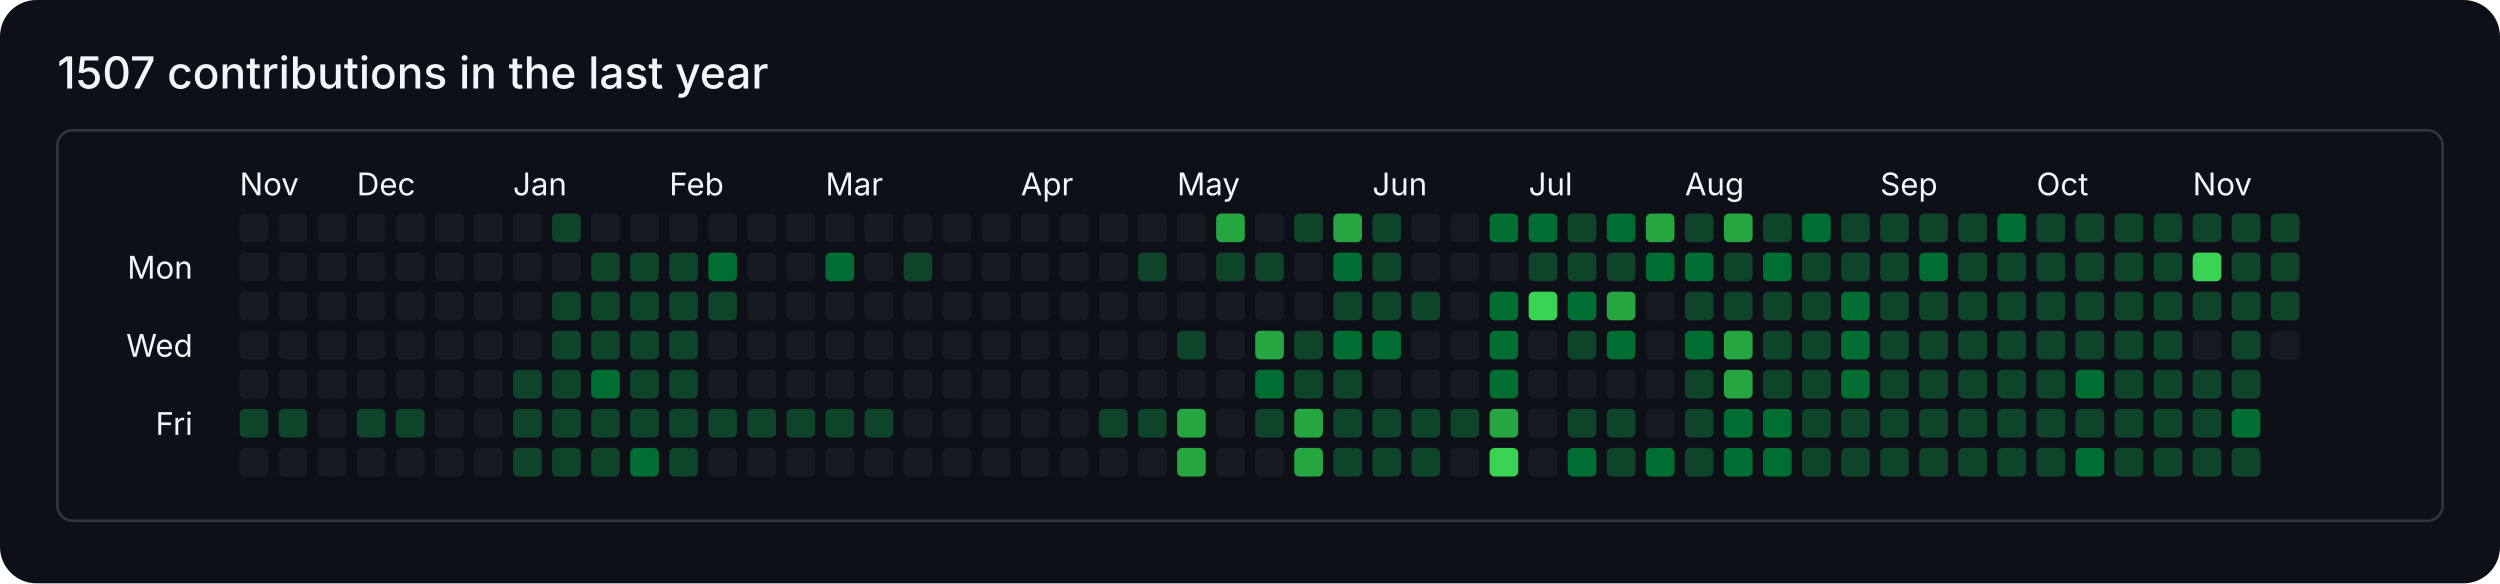
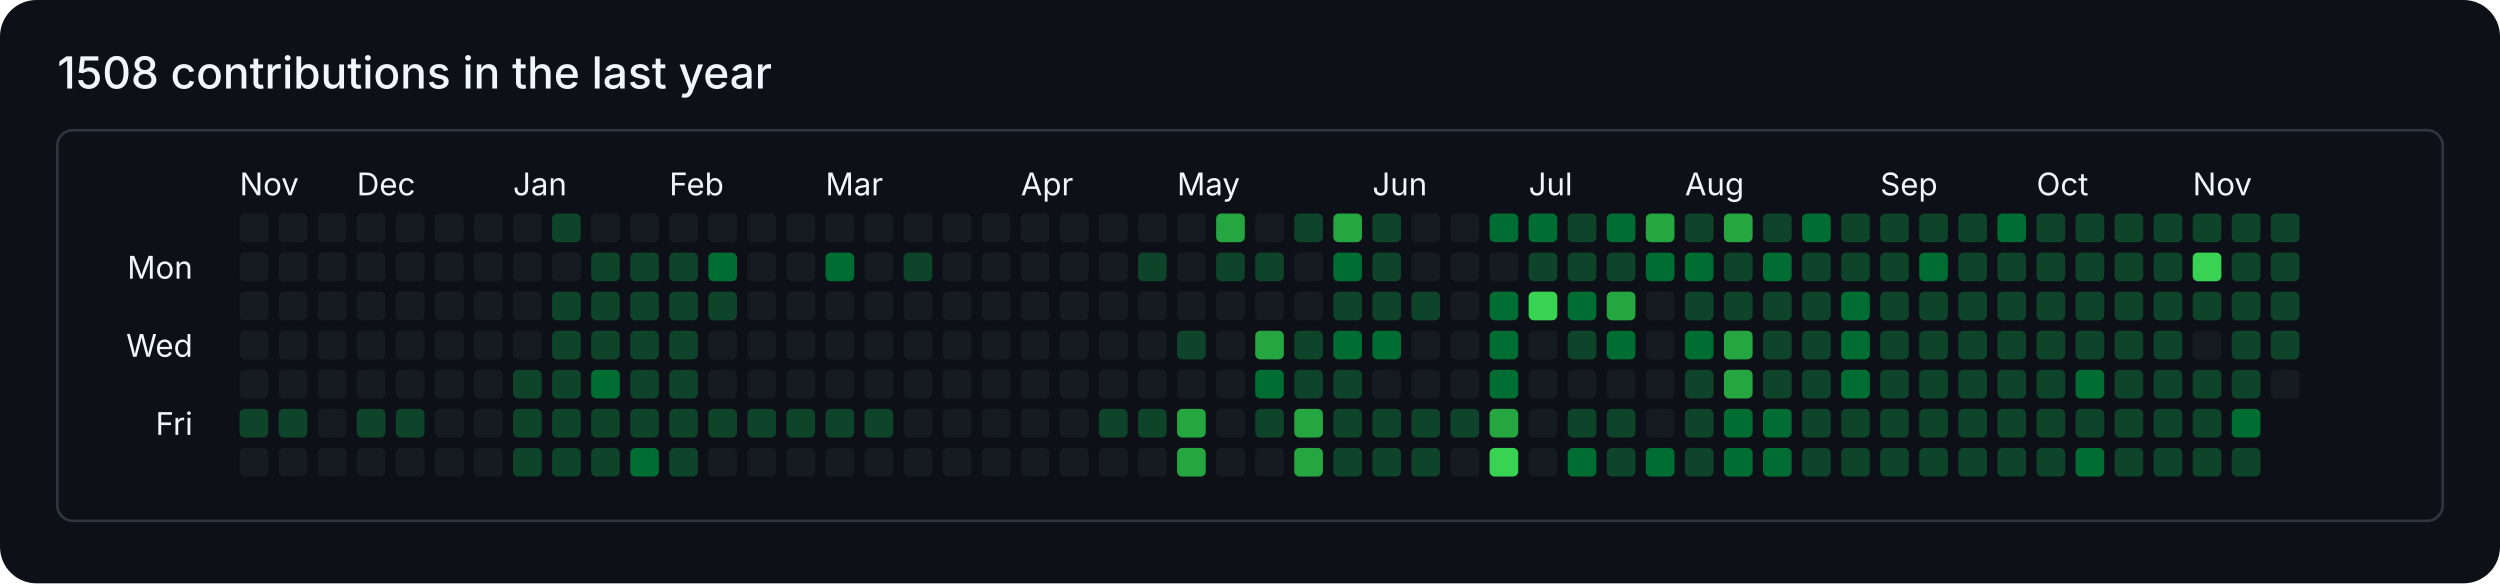
<svg xmlns="http://www.w3.org/2000/svg" width="1200" height="280" viewBox="0 0 960 224" fill="none" role="img" aria-label="AleksZyro GitHub contribution calendar">
  <style>
    .title { font: 500 17px -apple-system, BlinkMacSystemFont, 'Segoe UI', sans-serif; fill: #f0f6fc; }
    .month-label, .weekday-label, .legend, .hint { font: 400 12px -apple-system, BlinkMacSystemFont, 'Segoe UI', sans-serif; fill: #f0f6fc; }
    .hint, .legend-muted { fill: #8b949e; }
    .day-cell { shape-rendering: geometricPrecision; }
  </style>
  <rect width="960" height="224" rx="14" fill="#0d1117" />
-   <text x="22" y="34" class="title">1507 contributions in the last year</text>
+   <text x="22" y="34" class="title">1508 contributions in the last year</text>
  <rect x="22" y="50" width="916" height="150" rx="6" fill="none" stroke="#30363d" />
  <text x="92" y="75" class="month-label">Nov</text>
  <text x="137" y="75" class="month-label">Dec</text>
  <text x="197" y="75" class="month-label">Jan</text>
  <text x="257" y="75" class="month-label">Feb</text>
  <text x="317" y="75" class="month-label">Mar</text>
  <text x="392" y="75" class="month-label">Apr</text>
  <text x="452" y="75" class="month-label">May</text>
  <text x="527" y="75" class="month-label">Jun</text>
  <text x="587" y="75" class="month-label">Jul</text>
  <text x="647" y="75" class="month-label">Aug</text>
  <text x="722" y="75" class="month-label">Sep</text>
  <text x="782" y="75" class="month-label">Oct</text>
  <text x="842" y="75" class="month-label">Nov</text>
  <text x="74" y="107" class="weekday-label" text-anchor="end">Mon</text>
  <text x="74" y="137" class="weekday-label" text-anchor="end">Wed</text>
  <text x="74" y="167" class="weekday-label" text-anchor="end">Fri</text>
  <rect class="day-cell" x="92" y="82" width="11" height="11" rx="2" fill="#161b22" />
  <rect class="day-cell" x="92" y="97" width="11" height="11" rx="2" fill="#161b22" />
  <rect class="day-cell" x="92" y="112" width="11" height="11" rx="2" fill="#161b22" />
  <rect class="day-cell" x="92" y="127" width="11" height="11" rx="2" fill="#161b22" />
  <rect class="day-cell" x="92" y="142" width="11" height="11" rx="2" fill="#161b22" />
  <rect class="day-cell" x="92" y="157" width="11" height="11" rx="2" fill="#0e4429" />
  <rect class="day-cell" x="92" y="172" width="11" height="11" rx="2" fill="#161b22" />
  <rect class="day-cell" x="107" y="82" width="11" height="11" rx="2" fill="#161b22" />
  <rect class="day-cell" x="107" y="97" width="11" height="11" rx="2" fill="#161b22" />
  <rect class="day-cell" x="107" y="112" width="11" height="11" rx="2" fill="#161b22" />
  <rect class="day-cell" x="107" y="127" width="11" height="11" rx="2" fill="#161b22" />
  <rect class="day-cell" x="107" y="142" width="11" height="11" rx="2" fill="#161b22" />
  <rect class="day-cell" x="107" y="157" width="11" height="11" rx="2" fill="#0e4429" />
  <rect class="day-cell" x="107" y="172" width="11" height="11" rx="2" fill="#161b22" />
  <rect class="day-cell" x="122" y="82" width="11" height="11" rx="2" fill="#161b22" />
  <rect class="day-cell" x="122" y="97" width="11" height="11" rx="2" fill="#161b22" />
  <rect class="day-cell" x="122" y="112" width="11" height="11" rx="2" fill="#161b22" />
  <rect class="day-cell" x="122" y="127" width="11" height="11" rx="2" fill="#161b22" />
  <rect class="day-cell" x="122" y="142" width="11" height="11" rx="2" fill="#161b22" />
  <rect class="day-cell" x="122" y="157" width="11" height="11" rx="2" fill="#161b22" />
  <rect class="day-cell" x="122" y="172" width="11" height="11" rx="2" fill="#161b22" />
  <rect class="day-cell" x="137" y="82" width="11" height="11" rx="2" fill="#161b22" />
  <rect class="day-cell" x="137" y="97" width="11" height="11" rx="2" fill="#161b22" />
  <rect class="day-cell" x="137" y="112" width="11" height="11" rx="2" fill="#161b22" />
  <rect class="day-cell" x="137" y="127" width="11" height="11" rx="2" fill="#161b22" />
  <rect class="day-cell" x="137" y="142" width="11" height="11" rx="2" fill="#161b22" />
  <rect class="day-cell" x="137" y="157" width="11" height="11" rx="2" fill="#0e4429" />
  <rect class="day-cell" x="137" y="172" width="11" height="11" rx="2" fill="#161b22" />
  <rect class="day-cell" x="152" y="82" width="11" height="11" rx="2" fill="#161b22" />
  <rect class="day-cell" x="152" y="97" width="11" height="11" rx="2" fill="#161b22" />
  <rect class="day-cell" x="152" y="112" width="11" height="11" rx="2" fill="#161b22" />
  <rect class="day-cell" x="152" y="127" width="11" height="11" rx="2" fill="#161b22" />
  <rect class="day-cell" x="152" y="142" width="11" height="11" rx="2" fill="#161b22" />
  <rect class="day-cell" x="152" y="157" width="11" height="11" rx="2" fill="#0e4429" />
  <rect class="day-cell" x="152" y="172" width="11" height="11" rx="2" fill="#161b22" />
  <rect class="day-cell" x="167" y="82" width="11" height="11" rx="2" fill="#161b22" />
  <rect class="day-cell" x="167" y="97" width="11" height="11" rx="2" fill="#161b22" />
  <rect class="day-cell" x="167" y="112" width="11" height="11" rx="2" fill="#161b22" />
  <rect class="day-cell" x="167" y="127" width="11" height="11" rx="2" fill="#161b22" />
  <rect class="day-cell" x="167" y="142" width="11" height="11" rx="2" fill="#161b22" />
  <rect class="day-cell" x="167" y="157" width="11" height="11" rx="2" fill="#161b22" />
  <rect class="day-cell" x="167" y="172" width="11" height="11" rx="2" fill="#161b22" />
  <rect class="day-cell" x="182" y="82" width="11" height="11" rx="2" fill="#161b22" />
  <rect class="day-cell" x="182" y="97" width="11" height="11" rx="2" fill="#161b22" />
  <rect class="day-cell" x="182" y="112" width="11" height="11" rx="2" fill="#161b22" />
  <rect class="day-cell" x="182" y="127" width="11" height="11" rx="2" fill="#161b22" />
  <rect class="day-cell" x="182" y="142" width="11" height="11" rx="2" fill="#161b22" />
  <rect class="day-cell" x="182" y="157" width="11" height="11" rx="2" fill="#161b22" />
  <rect class="day-cell" x="182" y="172" width="11" height="11" rx="2" fill="#161b22" />
  <rect class="day-cell" x="197" y="82" width="11" height="11" rx="2" fill="#161b22" />
  <rect class="day-cell" x="197" y="97" width="11" height="11" rx="2" fill="#161b22" />
  <rect class="day-cell" x="197" y="112" width="11" height="11" rx="2" fill="#161b22" />
  <rect class="day-cell" x="197" y="127" width="11" height="11" rx="2" fill="#161b22" />
  <rect class="day-cell" x="197" y="142" width="11" height="11" rx="2" fill="#0e4429" />
  <rect class="day-cell" x="197" y="157" width="11" height="11" rx="2" fill="#0e4429" />
  <rect class="day-cell" x="197" y="172" width="11" height="11" rx="2" fill="#0e4429" />
  <rect class="day-cell" x="212" y="82" width="11" height="11" rx="2" fill="#0e4429" />
  <rect class="day-cell" x="212" y="97" width="11" height="11" rx="2" fill="#161b22" />
  <rect class="day-cell" x="212" y="112" width="11" height="11" rx="2" fill="#0e4429" />
  <rect class="day-cell" x="212" y="127" width="11" height="11" rx="2" fill="#0e4429" />
  <rect class="day-cell" x="212" y="142" width="11" height="11" rx="2" fill="#0e4429" />
  <rect class="day-cell" x="212" y="157" width="11" height="11" rx="2" fill="#0e4429" />
  <rect class="day-cell" x="212" y="172" width="11" height="11" rx="2" fill="#0e4429" />
  <rect class="day-cell" x="227" y="82" width="11" height="11" rx="2" fill="#161b22" />
  <rect class="day-cell" x="227" y="97" width="11" height="11" rx="2" fill="#0e4429" />
  <rect class="day-cell" x="227" y="112" width="11" height="11" rx="2" fill="#0e4429" />
  <rect class="day-cell" x="227" y="127" width="11" height="11" rx="2" fill="#0e4429" />
  <rect class="day-cell" x="227" y="142" width="11" height="11" rx="2" fill="#006d32" />
  <rect class="day-cell" x="227" y="157" width="11" height="11" rx="2" fill="#0e4429" />
  <rect class="day-cell" x="227" y="172" width="11" height="11" rx="2" fill="#0e4429" />
  <rect class="day-cell" x="242" y="82" width="11" height="11" rx="2" fill="#161b22" />
  <rect class="day-cell" x="242" y="97" width="11" height="11" rx="2" fill="#0e4429" />
  <rect class="day-cell" x="242" y="112" width="11" height="11" rx="2" fill="#0e4429" />
  <rect class="day-cell" x="242" y="127" width="11" height="11" rx="2" fill="#0e4429" />
  <rect class="day-cell" x="242" y="142" width="11" height="11" rx="2" fill="#0e4429" />
  <rect class="day-cell" x="242" y="157" width="11" height="11" rx="2" fill="#0e4429" />
  <rect class="day-cell" x="242" y="172" width="11" height="11" rx="2" fill="#006d32" />
  <rect class="day-cell" x="257" y="82" width="11" height="11" rx="2" fill="#161b22" />
  <rect class="day-cell" x="257" y="97" width="11" height="11" rx="2" fill="#0e4429" />
  <rect class="day-cell" x="257" y="112" width="11" height="11" rx="2" fill="#0e4429" />
  <rect class="day-cell" x="257" y="127" width="11" height="11" rx="2" fill="#0e4429" />
  <rect class="day-cell" x="257" y="142" width="11" height="11" rx="2" fill="#0e4429" />
  <rect class="day-cell" x="257" y="157" width="11" height="11" rx="2" fill="#0e4429" />
  <rect class="day-cell" x="257" y="172" width="11" height="11" rx="2" fill="#0e4429" />
  <rect class="day-cell" x="272" y="82" width="11" height="11" rx="2" fill="#161b22" />
  <rect class="day-cell" x="272" y="97" width="11" height="11" rx="2" fill="#006d32" />
  <rect class="day-cell" x="272" y="112" width="11" height="11" rx="2" fill="#0e4429" />
  <rect class="day-cell" x="272" y="127" width="11" height="11" rx="2" fill="#161b22" />
  <rect class="day-cell" x="272" y="142" width="11" height="11" rx="2" fill="#161b22" />
  <rect class="day-cell" x="272" y="157" width="11" height="11" rx="2" fill="#0e4429" />
  <rect class="day-cell" x="272" y="172" width="11" height="11" rx="2" fill="#161b22" />
  <rect class="day-cell" x="287" y="82" width="11" height="11" rx="2" fill="#161b22" />
  <rect class="day-cell" x="287" y="97" width="11" height="11" rx="2" fill="#161b22" />
  <rect class="day-cell" x="287" y="112" width="11" height="11" rx="2" fill="#161b22" />
  <rect class="day-cell" x="287" y="127" width="11" height="11" rx="2" fill="#161b22" />
  <rect class="day-cell" x="287" y="142" width="11" height="11" rx="2" fill="#161b22" />
  <rect class="day-cell" x="287" y="157" width="11" height="11" rx="2" fill="#0e4429" />
  <rect class="day-cell" x="287" y="172" width="11" height="11" rx="2" fill="#161b22" />
  <rect class="day-cell" x="302" y="82" width="11" height="11" rx="2" fill="#161b22" />
  <rect class="day-cell" x="302" y="97" width="11" height="11" rx="2" fill="#161b22" />
  <rect class="day-cell" x="302" y="112" width="11" height="11" rx="2" fill="#161b22" />
  <rect class="day-cell" x="302" y="127" width="11" height="11" rx="2" fill="#161b22" />
  <rect class="day-cell" x="302" y="142" width="11" height="11" rx="2" fill="#161b22" />
  <rect class="day-cell" x="302" y="157" width="11" height="11" rx="2" fill="#0e4429" />
  <rect class="day-cell" x="302" y="172" width="11" height="11" rx="2" fill="#161b22" />
  <rect class="day-cell" x="317" y="82" width="11" height="11" rx="2" fill="#161b22" />
  <rect class="day-cell" x="317" y="97" width="11" height="11" rx="2" fill="#006d32" />
  <rect class="day-cell" x="317" y="112" width="11" height="11" rx="2" fill="#161b22" />
  <rect class="day-cell" x="317" y="127" width="11" height="11" rx="2" fill="#161b22" />
  <rect class="day-cell" x="317" y="142" width="11" height="11" rx="2" fill="#161b22" />
  <rect class="day-cell" x="317" y="157" width="11" height="11" rx="2" fill="#0e4429" />
  <rect class="day-cell" x="317" y="172" width="11" height="11" rx="2" fill="#161b22" />
  <rect class="day-cell" x="332" y="82" width="11" height="11" rx="2" fill="#161b22" />
  <rect class="day-cell" x="332" y="97" width="11" height="11" rx="2" fill="#161b22" />
  <rect class="day-cell" x="332" y="112" width="11" height="11" rx="2" fill="#161b22" />
  <rect class="day-cell" x="332" y="127" width="11" height="11" rx="2" fill="#161b22" />
  <rect class="day-cell" x="332" y="142" width="11" height="11" rx="2" fill="#161b22" />
  <rect class="day-cell" x="332" y="157" width="11" height="11" rx="2" fill="#0e4429" />
  <rect class="day-cell" x="332" y="172" width="11" height="11" rx="2" fill="#161b22" />
  <rect class="day-cell" x="347" y="82" width="11" height="11" rx="2" fill="#161b22" />
  <rect class="day-cell" x="347" y="97" width="11" height="11" rx="2" fill="#0e4429" />
  <rect class="day-cell" x="347" y="112" width="11" height="11" rx="2" fill="#161b22" />
  <rect class="day-cell" x="347" y="127" width="11" height="11" rx="2" fill="#161b22" />
  <rect class="day-cell" x="347" y="142" width="11" height="11" rx="2" fill="#161b22" />
  <rect class="day-cell" x="347" y="157" width="11" height="11" rx="2" fill="#161b22" />
  <rect class="day-cell" x="347" y="172" width="11" height="11" rx="2" fill="#161b22" />
  <rect class="day-cell" x="362" y="82" width="11" height="11" rx="2" fill="#161b22" />
  <rect class="day-cell" x="362" y="97" width="11" height="11" rx="2" fill="#161b22" />
  <rect class="day-cell" x="362" y="112" width="11" height="11" rx="2" fill="#161b22" />
  <rect class="day-cell" x="362" y="127" width="11" height="11" rx="2" fill="#161b22" />
  <rect class="day-cell" x="362" y="142" width="11" height="11" rx="2" fill="#161b22" />
  <rect class="day-cell" x="362" y="157" width="11" height="11" rx="2" fill="#161b22" />
  <rect class="day-cell" x="362" y="172" width="11" height="11" rx="2" fill="#161b22" />
  <rect class="day-cell" x="377" y="82" width="11" height="11" rx="2" fill="#161b22" />
  <rect class="day-cell" x="377" y="97" width="11" height="11" rx="2" fill="#161b22" />
  <rect class="day-cell" x="377" y="112" width="11" height="11" rx="2" fill="#161b22" />
  <rect class="day-cell" x="377" y="127" width="11" height="11" rx="2" fill="#161b22" />
  <rect class="day-cell" x="377" y="142" width="11" height="11" rx="2" fill="#161b22" />
  <rect class="day-cell" x="377" y="157" width="11" height="11" rx="2" fill="#161b22" />
  <rect class="day-cell" x="377" y="172" width="11" height="11" rx="2" fill="#161b22" />
  <rect class="day-cell" x="392" y="82" width="11" height="11" rx="2" fill="#161b22" />
  <rect class="day-cell" x="392" y="97" width="11" height="11" rx="2" fill="#161b22" />
  <rect class="day-cell" x="392" y="112" width="11" height="11" rx="2" fill="#161b22" />
  <rect class="day-cell" x="392" y="127" width="11" height="11" rx="2" fill="#161b22" />
  <rect class="day-cell" x="392" y="142" width="11" height="11" rx="2" fill="#161b22" />
  <rect class="day-cell" x="392" y="157" width="11" height="11" rx="2" fill="#161b22" />
  <rect class="day-cell" x="392" y="172" width="11" height="11" rx="2" fill="#161b22" />
  <rect class="day-cell" x="407" y="82" width="11" height="11" rx="2" fill="#161b22" />
  <rect class="day-cell" x="407" y="97" width="11" height="11" rx="2" fill="#161b22" />
  <rect class="day-cell" x="407" y="112" width="11" height="11" rx="2" fill="#161b22" />
  <rect class="day-cell" x="407" y="127" width="11" height="11" rx="2" fill="#161b22" />
  <rect class="day-cell" x="407" y="142" width="11" height="11" rx="2" fill="#161b22" />
  <rect class="day-cell" x="407" y="157" width="11" height="11" rx="2" fill="#161b22" />
  <rect class="day-cell" x="407" y="172" width="11" height="11" rx="2" fill="#161b22" />
  <rect class="day-cell" x="422" y="82" width="11" height="11" rx="2" fill="#161b22" />
  <rect class="day-cell" x="422" y="97" width="11" height="11" rx="2" fill="#161b22" />
  <rect class="day-cell" x="422" y="112" width="11" height="11" rx="2" fill="#161b22" />
  <rect class="day-cell" x="422" y="127" width="11" height="11" rx="2" fill="#161b22" />
  <rect class="day-cell" x="422" y="142" width="11" height="11" rx="2" fill="#161b22" />
  <rect class="day-cell" x="422" y="157" width="11" height="11" rx="2" fill="#0e4429" />
  <rect class="day-cell" x="422" y="172" width="11" height="11" rx="2" fill="#161b22" />
  <rect class="day-cell" x="437" y="82" width="11" height="11" rx="2" fill="#161b22" />
  <rect class="day-cell" x="437" y="97" width="11" height="11" rx="2" fill="#0e4429" />
  <rect class="day-cell" x="437" y="112" width="11" height="11" rx="2" fill="#161b22" />
  <rect class="day-cell" x="437" y="127" width="11" height="11" rx="2" fill="#161b22" />
  <rect class="day-cell" x="437" y="142" width="11" height="11" rx="2" fill="#161b22" />
  <rect class="day-cell" x="437" y="157" width="11" height="11" rx="2" fill="#0e4429" />
  <rect class="day-cell" x="437" y="172" width="11" height="11" rx="2" fill="#161b22" />
  <rect class="day-cell" x="452" y="82" width="11" height="11" rx="2" fill="#161b22" />
  <rect class="day-cell" x="452" y="97" width="11" height="11" rx="2" fill="#161b22" />
  <rect class="day-cell" x="452" y="112" width="11" height="11" rx="2" fill="#161b22" />
  <rect class="day-cell" x="452" y="127" width="11" height="11" rx="2" fill="#0e4429" />
  <rect class="day-cell" x="452" y="142" width="11" height="11" rx="2" fill="#161b22" />
  <rect class="day-cell" x="452" y="157" width="11" height="11" rx="2" fill="#26a641" />
  <rect class="day-cell" x="452" y="172" width="11" height="11" rx="2" fill="#26a641" />
  <rect class="day-cell" x="467" y="82" width="11" height="11" rx="2" fill="#26a641" />
  <rect class="day-cell" x="467" y="97" width="11" height="11" rx="2" fill="#0e4429" />
  <rect class="day-cell" x="467" y="112" width="11" height="11" rx="2" fill="#161b22" />
  <rect class="day-cell" x="467" y="127" width="11" height="11" rx="2" fill="#161b22" />
  <rect class="day-cell" x="467" y="142" width="11" height="11" rx="2" fill="#161b22" />
  <rect class="day-cell" x="467" y="157" width="11" height="11" rx="2" fill="#161b22" />
  <rect class="day-cell" x="467" y="172" width="11" height="11" rx="2" fill="#161b22" />
  <rect class="day-cell" x="482" y="82" width="11" height="11" rx="2" fill="#161b22" />
  <rect class="day-cell" x="482" y="97" width="11" height="11" rx="2" fill="#0e4429" />
  <rect class="day-cell" x="482" y="112" width="11" height="11" rx="2" fill="#161b22" />
  <rect class="day-cell" x="482" y="127" width="11" height="11" rx="2" fill="#26a641" />
  <rect class="day-cell" x="482" y="142" width="11" height="11" rx="2" fill="#006d32" />
  <rect class="day-cell" x="482" y="157" width="11" height="11" rx="2" fill="#0e4429" />
  <rect class="day-cell" x="482" y="172" width="11" height="11" rx="2" fill="#161b22" />
  <rect class="day-cell" x="497" y="82" width="11" height="11" rx="2" fill="#0e4429" />
  <rect class="day-cell" x="497" y="97" width="11" height="11" rx="2" fill="#161b22" />
  <rect class="day-cell" x="497" y="112" width="11" height="11" rx="2" fill="#161b22" />
  <rect class="day-cell" x="497" y="127" width="11" height="11" rx="2" fill="#0e4429" />
  <rect class="day-cell" x="497" y="142" width="11" height="11" rx="2" fill="#0e4429" />
  <rect class="day-cell" x="497" y="157" width="11" height="11" rx="2" fill="#26a641" />
  <rect class="day-cell" x="497" y="172" width="11" height="11" rx="2" fill="#26a641" />
  <rect class="day-cell" x="512" y="82" width="11" height="11" rx="2" fill="#26a641" />
  <rect class="day-cell" x="512" y="97" width="11" height="11" rx="2" fill="#006d32" />
  <rect class="day-cell" x="512" y="112" width="11" height="11" rx="2" fill="#0e4429" />
  <rect class="day-cell" x="512" y="127" width="11" height="11" rx="2" fill="#006d32" />
  <rect class="day-cell" x="512" y="142" width="11" height="11" rx="2" fill="#0e4429" />
  <rect class="day-cell" x="512" y="157" width="11" height="11" rx="2" fill="#0e4429" />
  <rect class="day-cell" x="512" y="172" width="11" height="11" rx="2" fill="#0e4429" />
  <rect class="day-cell" x="527" y="82" width="11" height="11" rx="2" fill="#0e4429" />
  <rect class="day-cell" x="527" y="97" width="11" height="11" rx="2" fill="#0e4429" />
  <rect class="day-cell" x="527" y="112" width="11" height="11" rx="2" fill="#0e4429" />
  <rect class="day-cell" x="527" y="127" width="11" height="11" rx="2" fill="#006d32" />
  <rect class="day-cell" x="527" y="142" width="11" height="11" rx="2" fill="#161b22" />
  <rect class="day-cell" x="527" y="157" width="11" height="11" rx="2" fill="#0e4429" />
  <rect class="day-cell" x="527" y="172" width="11" height="11" rx="2" fill="#0e4429" />
  <rect class="day-cell" x="542" y="82" width="11" height="11" rx="2" fill="#161b22" />
  <rect class="day-cell" x="542" y="97" width="11" height="11" rx="2" fill="#161b22" />
  <rect class="day-cell" x="542" y="112" width="11" height="11" rx="2" fill="#0e4429" />
  <rect class="day-cell" x="542" y="127" width="11" height="11" rx="2" fill="#161b22" />
  <rect class="day-cell" x="542" y="142" width="11" height="11" rx="2" fill="#161b22" />
  <rect class="day-cell" x="542" y="157" width="11" height="11" rx="2" fill="#0e4429" />
  <rect class="day-cell" x="542" y="172" width="11" height="11" rx="2" fill="#0e4429" />
  <rect class="day-cell" x="557" y="82" width="11" height="11" rx="2" fill="#161b22" />
  <rect class="day-cell" x="557" y="97" width="11" height="11" rx="2" fill="#161b22" />
  <rect class="day-cell" x="557" y="112" width="11" height="11" rx="2" fill="#161b22" />
  <rect class="day-cell" x="557" y="127" width="11" height="11" rx="2" fill="#161b22" />
  <rect class="day-cell" x="557" y="142" width="11" height="11" rx="2" fill="#161b22" />
  <rect class="day-cell" x="557" y="157" width="11" height="11" rx="2" fill="#0e4429" />
  <rect class="day-cell" x="557" y="172" width="11" height="11" rx="2" fill="#161b22" />
  <rect class="day-cell" x="572" y="82" width="11" height="11" rx="2" fill="#006d32" />
  <rect class="day-cell" x="572" y="97" width="11" height="11" rx="2" fill="#161b22" />
  <rect class="day-cell" x="572" y="112" width="11" height="11" rx="2" fill="#006d32" />
  <rect class="day-cell" x="572" y="127" width="11" height="11" rx="2" fill="#006d32" />
  <rect class="day-cell" x="572" y="142" width="11" height="11" rx="2" fill="#006d32" />
  <rect class="day-cell" x="572" y="157" width="11" height="11" rx="2" fill="#26a641" />
  <rect class="day-cell" x="572" y="172" width="11" height="11" rx="2" fill="#39d353" />
  <rect class="day-cell" x="587" y="82" width="11" height="11" rx="2" fill="#006d32" />
  <rect class="day-cell" x="587" y="97" width="11" height="11" rx="2" fill="#0e4429" />
  <rect class="day-cell" x="587" y="112" width="11" height="11" rx="2" fill="#39d353" />
  <rect class="day-cell" x="587" y="127" width="11" height="11" rx="2" fill="#161b22" />
  <rect class="day-cell" x="587" y="142" width="11" height="11" rx="2" fill="#161b22" />
  <rect class="day-cell" x="587" y="157" width="11" height="11" rx="2" fill="#161b22" />
  <rect class="day-cell" x="587" y="172" width="11" height="11" rx="2" fill="#161b22" />
  <rect class="day-cell" x="602" y="82" width="11" height="11" rx="2" fill="#0e4429" />
  <rect class="day-cell" x="602" y="97" width="11" height="11" rx="2" fill="#0e4429" />
  <rect class="day-cell" x="602" y="112" width="11" height="11" rx="2" fill="#006d32" />
  <rect class="day-cell" x="602" y="127" width="11" height="11" rx="2" fill="#0e4429" />
  <rect class="day-cell" x="602" y="142" width="11" height="11" rx="2" fill="#161b22" />
  <rect class="day-cell" x="602" y="157" width="11" height="11" rx="2" fill="#0e4429" />
  <rect class="day-cell" x="602" y="172" width="11" height="11" rx="2" fill="#006d32" />
  <rect class="day-cell" x="617" y="82" width="11" height="11" rx="2" fill="#006d32" />
  <rect class="day-cell" x="617" y="97" width="11" height="11" rx="2" fill="#0e4429" />
  <rect class="day-cell" x="617" y="112" width="11" height="11" rx="2" fill="#26a641" />
  <rect class="day-cell" x="617" y="127" width="11" height="11" rx="2" fill="#006d32" />
  <rect class="day-cell" x="617" y="142" width="11" height="11" rx="2" fill="#161b22" />
  <rect class="day-cell" x="617" y="157" width="11" height="11" rx="2" fill="#0e4429" />
  <rect class="day-cell" x="617" y="172" width="11" height="11" rx="2" fill="#0e4429" />
  <rect class="day-cell" x="632" y="82" width="11" height="11" rx="2" fill="#26a641" />
  <rect class="day-cell" x="632" y="97" width="11" height="11" rx="2" fill="#006d32" />
  <rect class="day-cell" x="632" y="112" width="11" height="11" rx="2" fill="#161b22" />
  <rect class="day-cell" x="632" y="127" width="11" height="11" rx="2" fill="#161b22" />
  <rect class="day-cell" x="632" y="142" width="11" height="11" rx="2" fill="#161b22" />
  <rect class="day-cell" x="632" y="157" width="11" height="11" rx="2" fill="#161b22" />
  <rect class="day-cell" x="632" y="172" width="11" height="11" rx="2" fill="#006d32" />
  <rect class="day-cell" x="647" y="82" width="11" height="11" rx="2" fill="#0e4429" />
  <rect class="day-cell" x="647" y="97" width="11" height="11" rx="2" fill="#006d32" />
  <rect class="day-cell" x="647" y="112" width="11" height="11" rx="2" fill="#0e4429" />
  <rect class="day-cell" x="647" y="127" width="11" height="11" rx="2" fill="#006d32" />
  <rect class="day-cell" x="647" y="142" width="11" height="11" rx="2" fill="#0e4429" />
  <rect class="day-cell" x="647" y="157" width="11" height="11" rx="2" fill="#0e4429" />
  <rect class="day-cell" x="647" y="172" width="11" height="11" rx="2" fill="#0e4429" />
  <rect class="day-cell" x="662" y="82" width="11" height="11" rx="2" fill="#26a641" />
  <rect class="day-cell" x="662" y="97" width="11" height="11" rx="2" fill="#0e4429" />
  <rect class="day-cell" x="662" y="112" width="11" height="11" rx="2" fill="#0e4429" />
  <rect class="day-cell" x="662" y="127" width="11" height="11" rx="2" fill="#26a641" />
  <rect class="day-cell" x="662" y="142" width="11" height="11" rx="2" fill="#26a641" />
  <rect class="day-cell" x="662" y="157" width="11" height="11" rx="2" fill="#006d32" />
  <rect class="day-cell" x="662" y="172" width="11" height="11" rx="2" fill="#006d32" />
  <rect class="day-cell" x="677" y="82" width="11" height="11" rx="2" fill="#0e4429" />
  <rect class="day-cell" x="677" y="97" width="11" height="11" rx="2" fill="#006d32" />
  <rect class="day-cell" x="677" y="112" width="11" height="11" rx="2" fill="#0e4429" />
  <rect class="day-cell" x="677" y="127" width="11" height="11" rx="2" fill="#0e4429" />
  <rect class="day-cell" x="677" y="142" width="11" height="11" rx="2" fill="#0e4429" />
  <rect class="day-cell" x="677" y="157" width="11" height="11" rx="2" fill="#006d32" />
  <rect class="day-cell" x="677" y="172" width="11" height="11" rx="2" fill="#006d32" />
  <rect class="day-cell" x="692" y="82" width="11" height="11" rx="2" fill="#006d32" />
  <rect class="day-cell" x="692" y="97" width="11" height="11" rx="2" fill="#0e4429" />
  <rect class="day-cell" x="692" y="112" width="11" height="11" rx="2" fill="#0e4429" />
  <rect class="day-cell" x="692" y="127" width="11" height="11" rx="2" fill="#0e4429" />
  <rect class="day-cell" x="692" y="142" width="11" height="11" rx="2" fill="#0e4429" />
  <rect class="day-cell" x="692" y="157" width="11" height="11" rx="2" fill="#0e4429" />
  <rect class="day-cell" x="692" y="172" width="11" height="11" rx="2" fill="#0e4429" />
  <rect class="day-cell" x="707" y="82" width="11" height="11" rx="2" fill="#0e4429" />
  <rect class="day-cell" x="707" y="97" width="11" height="11" rx="2" fill="#0e4429" />
  <rect class="day-cell" x="707" y="112" width="11" height="11" rx="2" fill="#006d32" />
  <rect class="day-cell" x="707" y="127" width="11" height="11" rx="2" fill="#006d32" />
  <rect class="day-cell" x="707" y="142" width="11" height="11" rx="2" fill="#006d32" />
  <rect class="day-cell" x="707" y="157" width="11" height="11" rx="2" fill="#0e4429" />
  <rect class="day-cell" x="707" y="172" width="11" height="11" rx="2" fill="#0e4429" />
  <rect class="day-cell" x="722" y="82" width="11" height="11" rx="2" fill="#0e4429" />
  <rect class="day-cell" x="722" y="97" width="11" height="11" rx="2" fill="#0e4429" />
  <rect class="day-cell" x="722" y="112" width="11" height="11" rx="2" fill="#0e4429" />
  <rect class="day-cell" x="722" y="127" width="11" height="11" rx="2" fill="#0e4429" />
  <rect class="day-cell" x="722" y="142" width="11" height="11" rx="2" fill="#0e4429" />
  <rect class="day-cell" x="722" y="157" width="11" height="11" rx="2" fill="#0e4429" />
  <rect class="day-cell" x="722" y="172" width="11" height="11" rx="2" fill="#0e4429" />
  <rect class="day-cell" x="737" y="82" width="11" height="11" rx="2" fill="#0e4429" />
  <rect class="day-cell" x="737" y="97" width="11" height="11" rx="2" fill="#006d32" />
  <rect class="day-cell" x="737" y="112" width="11" height="11" rx="2" fill="#0e4429" />
  <rect class="day-cell" x="737" y="127" width="11" height="11" rx="2" fill="#0e4429" />
  <rect class="day-cell" x="737" y="142" width="11" height="11" rx="2" fill="#0e4429" />
  <rect class="day-cell" x="737" y="157" width="11" height="11" rx="2" fill="#0e4429" />
  <rect class="day-cell" x="737" y="172" width="11" height="11" rx="2" fill="#0e4429" />
  <rect class="day-cell" x="752" y="82" width="11" height="11" rx="2" fill="#0e4429" />
  <rect class="day-cell" x="752" y="97" width="11" height="11" rx="2" fill="#0e4429" />
  <rect class="day-cell" x="752" y="112" width="11" height="11" rx="2" fill="#0e4429" />
  <rect class="day-cell" x="752" y="127" width="11" height="11" rx="2" fill="#0e4429" />
  <rect class="day-cell" x="752" y="142" width="11" height="11" rx="2" fill="#0e4429" />
  <rect class="day-cell" x="752" y="157" width="11" height="11" rx="2" fill="#0e4429" />
  <rect class="day-cell" x="752" y="172" width="11" height="11" rx="2" fill="#0e4429" />
  <rect class="day-cell" x="767" y="82" width="11" height="11" rx="2" fill="#006d32" />
  <rect class="day-cell" x="767" y="97" width="11" height="11" rx="2" fill="#0e4429" />
  <rect class="day-cell" x="767" y="112" width="11" height="11" rx="2" fill="#0e4429" />
  <rect class="day-cell" x="767" y="127" width="11" height="11" rx="2" fill="#0e4429" />
  <rect class="day-cell" x="767" y="142" width="11" height="11" rx="2" fill="#0e4429" />
  <rect class="day-cell" x="767" y="157" width="11" height="11" rx="2" fill="#0e4429" />
  <rect class="day-cell" x="767" y="172" width="11" height="11" rx="2" fill="#0e4429" />
  <rect class="day-cell" x="782" y="82" width="11" height="11" rx="2" fill="#0e4429" />
  <rect class="day-cell" x="782" y="97" width="11" height="11" rx="2" fill="#0e4429" />
  <rect class="day-cell" x="782" y="112" width="11" height="11" rx="2" fill="#0e4429" />
  <rect class="day-cell" x="782" y="127" width="11" height="11" rx="2" fill="#0e4429" />
  <rect class="day-cell" x="782" y="142" width="11" height="11" rx="2" fill="#0e4429" />
  <rect class="day-cell" x="782" y="157" width="11" height="11" rx="2" fill="#0e4429" />
  <rect class="day-cell" x="782" y="172" width="11" height="11" rx="2" fill="#0e4429" />
  <rect class="day-cell" x="797" y="82" width="11" height="11" rx="2" fill="#0e4429" />
  <rect class="day-cell" x="797" y="97" width="11" height="11" rx="2" fill="#0e4429" />
  <rect class="day-cell" x="797" y="112" width="11" height="11" rx="2" fill="#0e4429" />
  <rect class="day-cell" x="797" y="127" width="11" height="11" rx="2" fill="#0e4429" />
  <rect class="day-cell" x="797" y="142" width="11" height="11" rx="2" fill="#006d32" />
  <rect class="day-cell" x="797" y="157" width="11" height="11" rx="2" fill="#0e4429" />
  <rect class="day-cell" x="797" y="172" width="11" height="11" rx="2" fill="#006d32" />
  <rect class="day-cell" x="812" y="82" width="11" height="11" rx="2" fill="#0e4429" />
  <rect class="day-cell" x="812" y="97" width="11" height="11" rx="2" fill="#0e4429" />
  <rect class="day-cell" x="812" y="112" width="11" height="11" rx="2" fill="#0e4429" />
  <rect class="day-cell" x="812" y="127" width="11" height="11" rx="2" fill="#0e4429" />
  <rect class="day-cell" x="812" y="142" width="11" height="11" rx="2" fill="#0e4429" />
  <rect class="day-cell" x="812" y="157" width="11" height="11" rx="2" fill="#0e4429" />
  <rect class="day-cell" x="812" y="172" width="11" height="11" rx="2" fill="#0e4429" />
  <rect class="day-cell" x="827" y="82" width="11" height="11" rx="2" fill="#0e4429" />
  <rect class="day-cell" x="827" y="97" width="11" height="11" rx="2" fill="#0e4429" />
  <rect class="day-cell" x="827" y="112" width="11" height="11" rx="2" fill="#0e4429" />
  <rect class="day-cell" x="827" y="127" width="11" height="11" rx="2" fill="#0e4429" />
  <rect class="day-cell" x="827" y="142" width="11" height="11" rx="2" fill="#0e4429" />
  <rect class="day-cell" x="827" y="157" width="11" height="11" rx="2" fill="#0e4429" />
  <rect class="day-cell" x="827" y="172" width="11" height="11" rx="2" fill="#0e4429" />
  <rect class="day-cell" x="842" y="82" width="11" height="11" rx="2" fill="#0e4429" />
  <rect class="day-cell" x="842" y="97" width="11" height="11" rx="2" fill="#39d353" />
  <rect class="day-cell" x="842" y="112" width="11" height="11" rx="2" fill="#0e4429" />
  <rect class="day-cell" x="842" y="127" width="11" height="11" rx="2" fill="#161b22" />
  <rect class="day-cell" x="842" y="142" width="11" height="11" rx="2" fill="#0e4429" />
  <rect class="day-cell" x="842" y="157" width="11" height="11" rx="2" fill="#0e4429" />
  <rect class="day-cell" x="842" y="172" width="11" height="11" rx="2" fill="#0e4429" />
  <rect class="day-cell" x="857" y="82" width="11" height="11" rx="2" fill="#0e4429" />
  <rect class="day-cell" x="857" y="97" width="11" height="11" rx="2" fill="#0e4429" />
  <rect class="day-cell" x="857" y="112" width="11" height="11" rx="2" fill="#0e4429" />
  <rect class="day-cell" x="857" y="127" width="11" height="11" rx="2" fill="#0e4429" />
  <rect class="day-cell" x="857" y="142" width="11" height="11" rx="2" fill="#0e4429" />
  <rect class="day-cell" x="857" y="157" width="11" height="11" rx="2" fill="#006d32" />
  <rect class="day-cell" x="857" y="172" width="11" height="11" rx="2" fill="#0e4429" />
  <rect class="day-cell" x="872" y="82" width="11" height="11" rx="2" fill="#0e4429" />
  <rect class="day-cell" x="872" y="97" width="11" height="11" rx="2" fill="#0e4429" />
  <rect class="day-cell" x="872" y="112" width="11" height="11" rx="2" fill="#0e4429" />
-   <rect class="day-cell" x="872" y="127" width="11" height="11" rx="2" fill="#161b22" />
+   <rect class="day-cell" x="872" y="127" width="11" height="11" rx="2" fill="#0e4429" />
+   <rect class="day-cell" x="872" y="142" width="11" height="11" rx="2" fill="#161b22" />
</svg>
